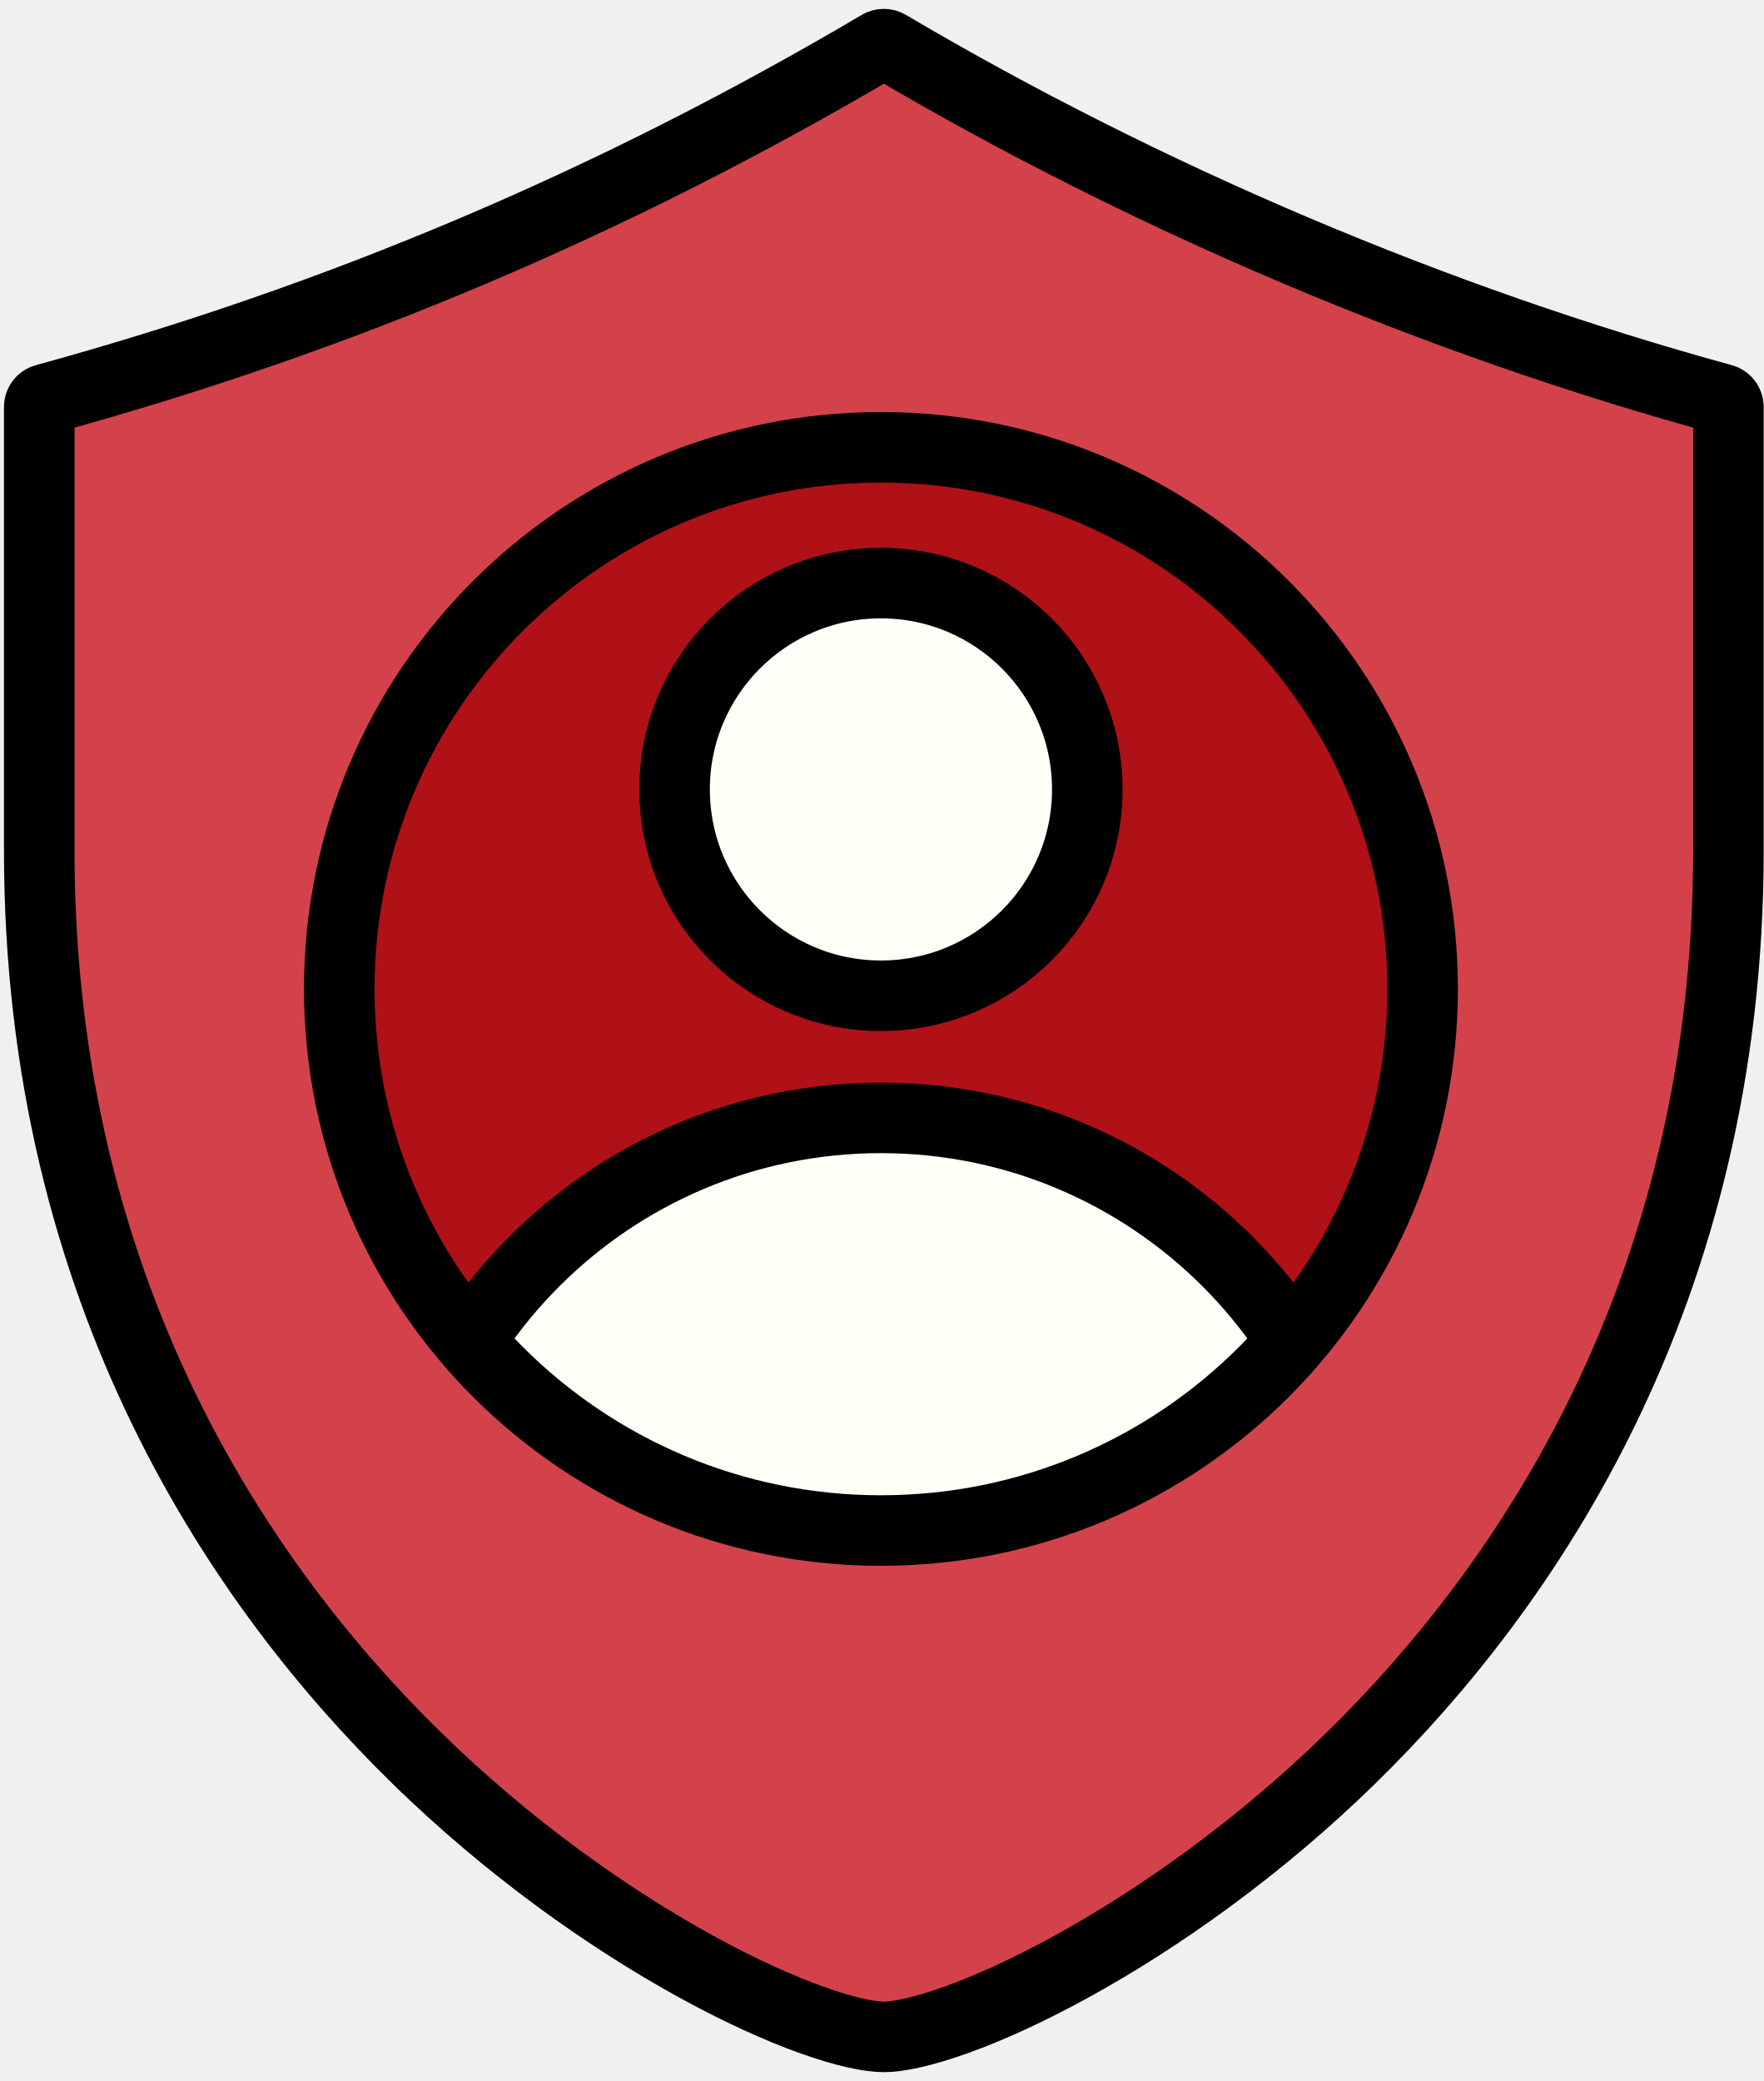
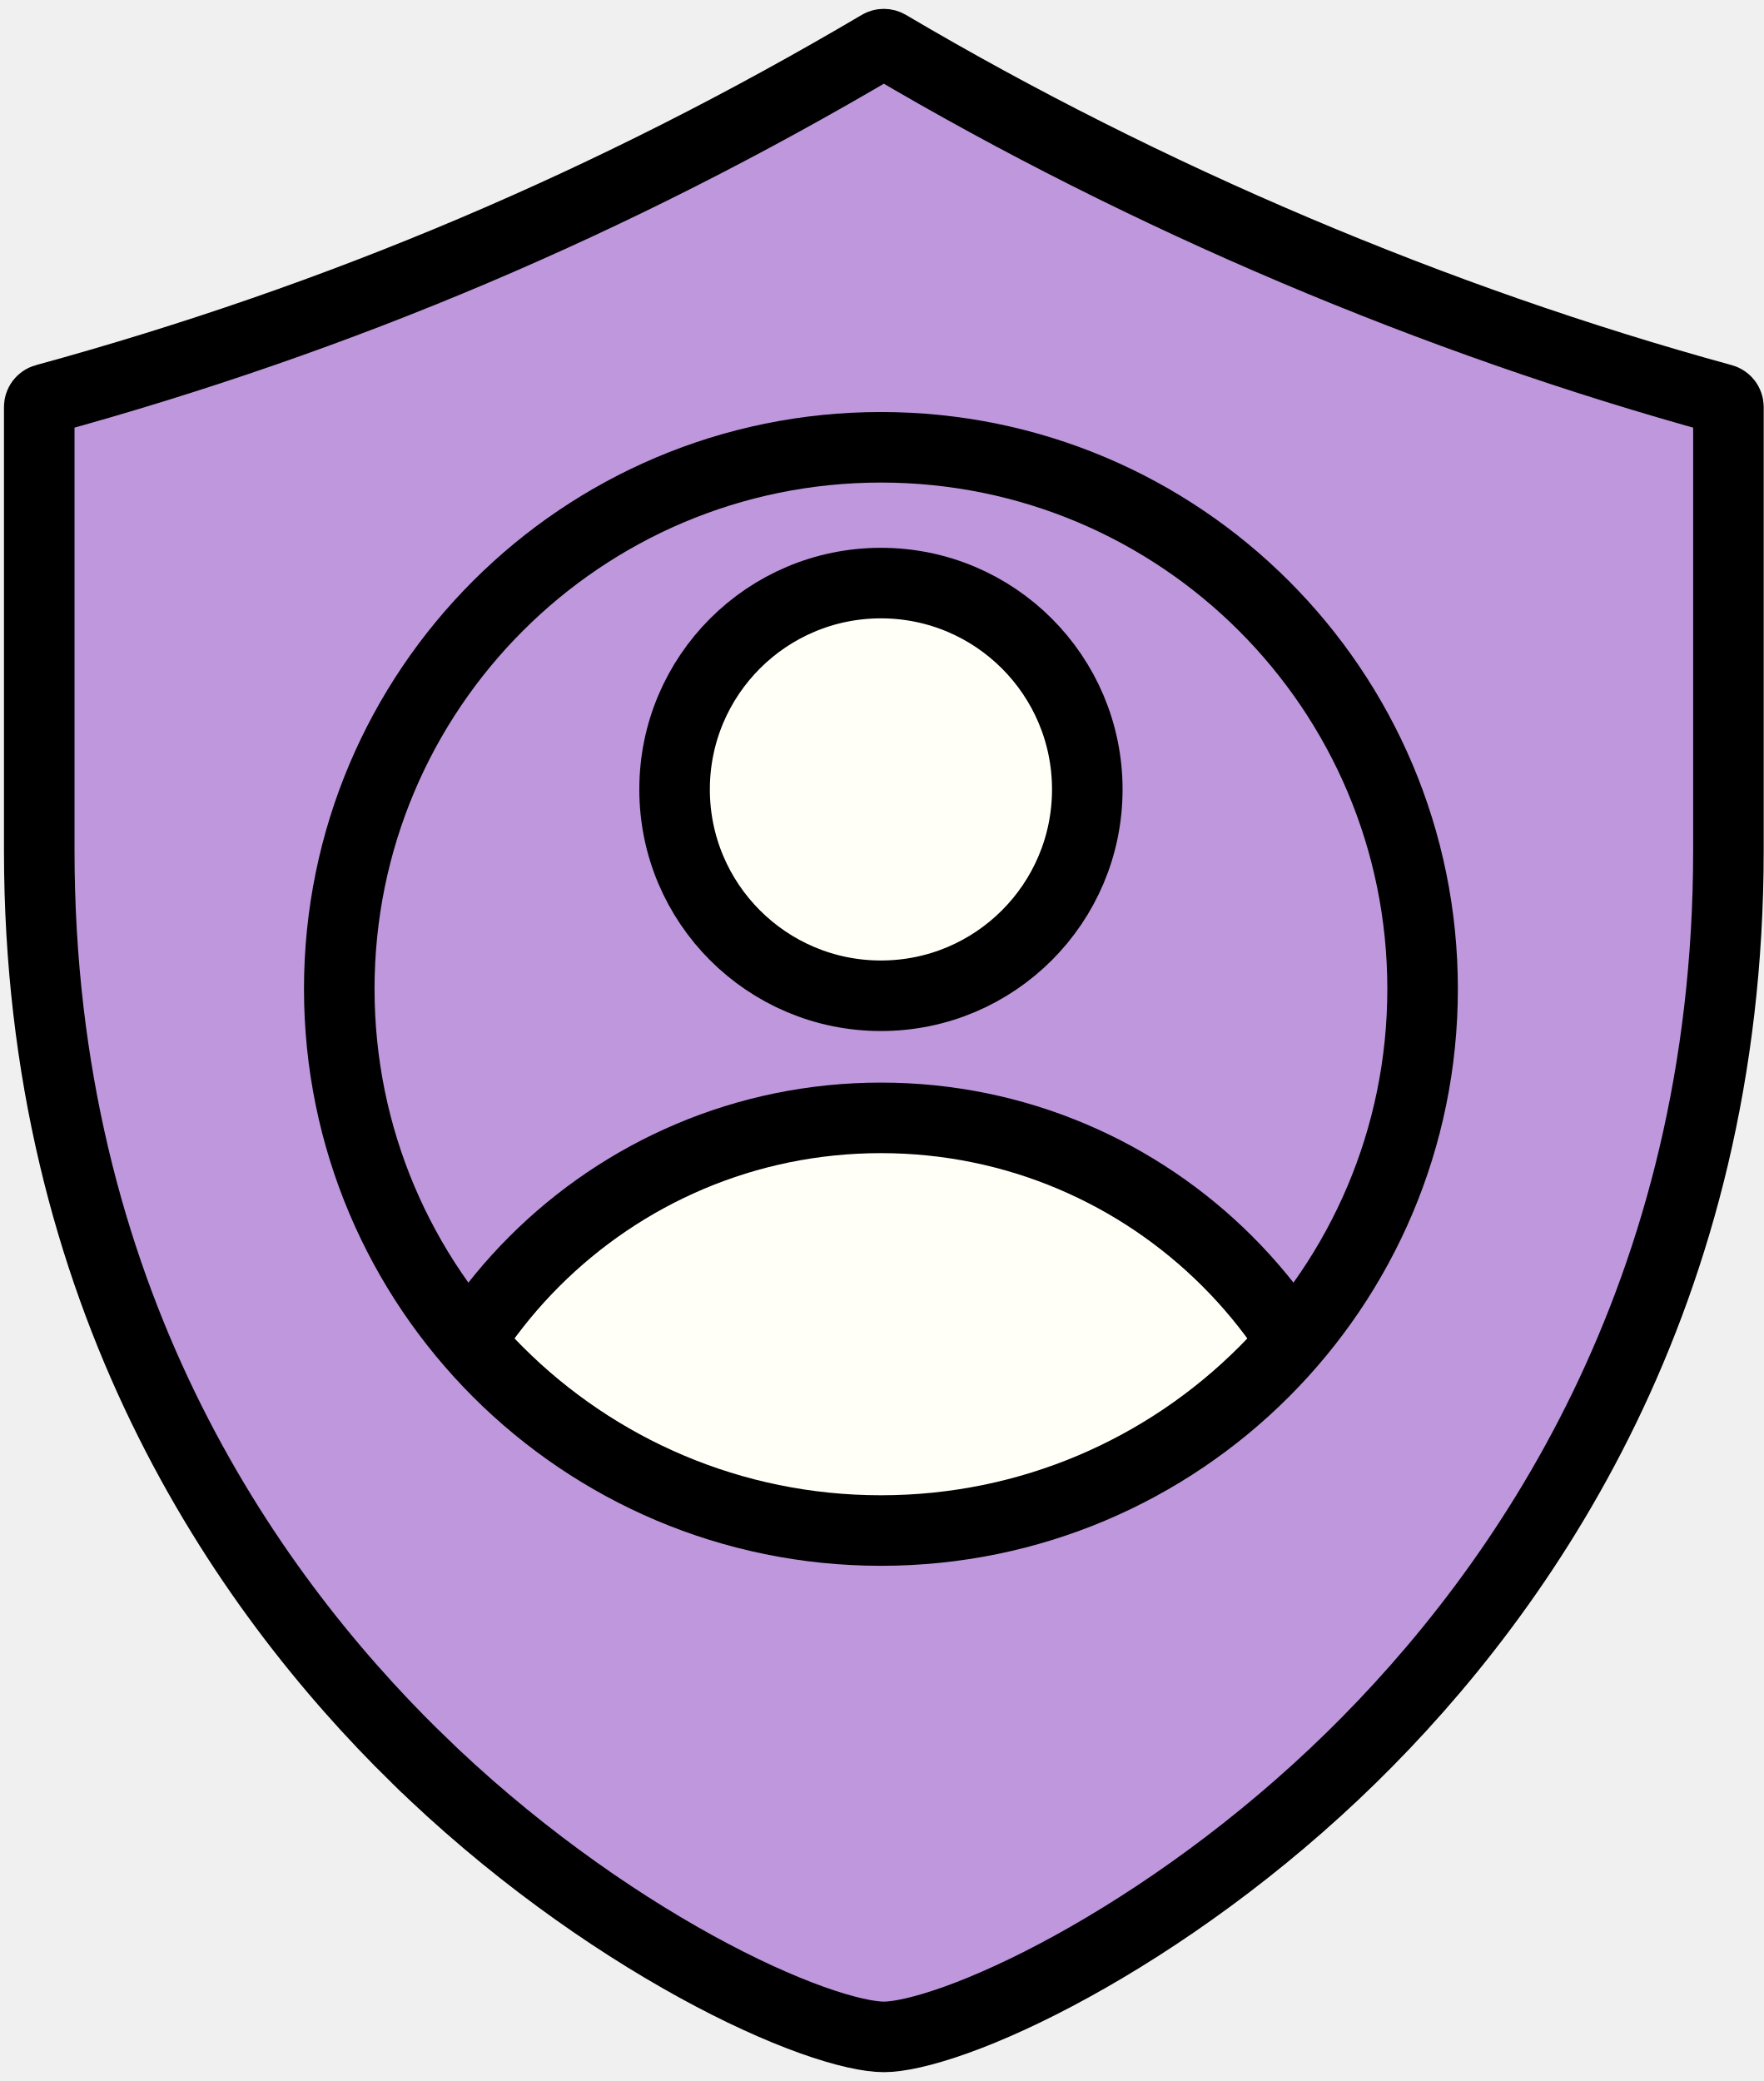
<svg xmlns="http://www.w3.org/2000/svg" width="100" height="118" viewBox="0 0 100 118" fill="none">
-   <path d="M97.661 22.634L97.661 22.634C97.861 22.688 98 22.87 98 23.078V48.225C98 73.438 86.388 90.094 76.633 99.652L76.633 99.652C71.378 104.801 65.688 108.799 60.774 111.501C58.318 112.852 56.079 113.866 54.208 114.537C52.292 115.224 50.909 115.499 50.113 115.499C49.317 115.499 47.933 115.224 46.018 114.537C44.147 113.866 41.908 112.852 39.451 111.501C34.538 108.799 28.848 104.801 23.593 99.652L23.592 99.652C13.837 90.094 2.225 73.438 2.225 48.225V23.078C2.225 22.87 2.364 22.688 2.563 22.634L2.564 22.634C19.291 18.05 34.772 11.484 49.879 2.566L49.879 2.566C50.023 2.481 50.202 2.481 50.347 2.566C65.034 11.238 81.39 18.175 97.661 22.634Z" fill="#D3424B" stroke="black" stroke-width="4" />
+   <path d="M97.661 22.634L97.661 22.634C97.861 22.688 98 22.87 98 23.078V48.225C98 73.438 86.388 90.094 76.633 99.652L76.633 99.652C71.378 104.801 65.688 108.799 60.774 111.501C58.318 112.852 56.079 113.866 54.208 114.537C52.292 115.224 50.909 115.499 50.113 115.499C49.317 115.499 47.933 115.224 46.018 114.537C44.147 113.866 41.908 112.852 39.451 111.501C34.538 108.799 28.848 104.801 23.593 99.652L23.592 99.652C13.837 90.094 2.225 73.438 2.225 48.225V23.078C2.225 22.87 2.364 22.688 2.563 22.634L2.564 22.634C19.291 18.05 34.772 11.484 49.879 2.566L49.879 2.566C50.023 2.481 50.202 2.481 50.347 2.566C65.034 11.238 81.39 18.175 97.661 22.634Z" fill="#BE97DD" stroke="black" stroke-width="4" />
  <g style="mix-blend-mode:multiply">
-     <circle cx="49.948" cy="56.075" r="30.712" fill="#D3424B" />
+     <circle cx="49.948" cy="56.075" r="30.712" fill="#fff" />
  </g>
  <mask id="mask0" mask-type="alpha" maskUnits="userSpaceOnUse" x="19" y="25" width="62" height="62">
    <circle cx="49.948" cy="56.075" r="28.712" fill="#FFFEF7" stroke="black" stroke-width="4" />
  </mask>
  <g mask="url(#mask0)">
    <circle cx="49.948" cy="44.763" r="11.7" fill="#FFFEF7" stroke="black" stroke-width="4" />
    <circle cx="49.948" cy="91.174" r="27.787" fill="#FFFEF7" stroke="black" stroke-width="4" />
  </g>
  <g style="mix-blend-mode:multiply">
    <circle cx="49.948" cy="56.075" r="30.712" stroke="black" stroke-width="4" />
  </g>
</svg>
